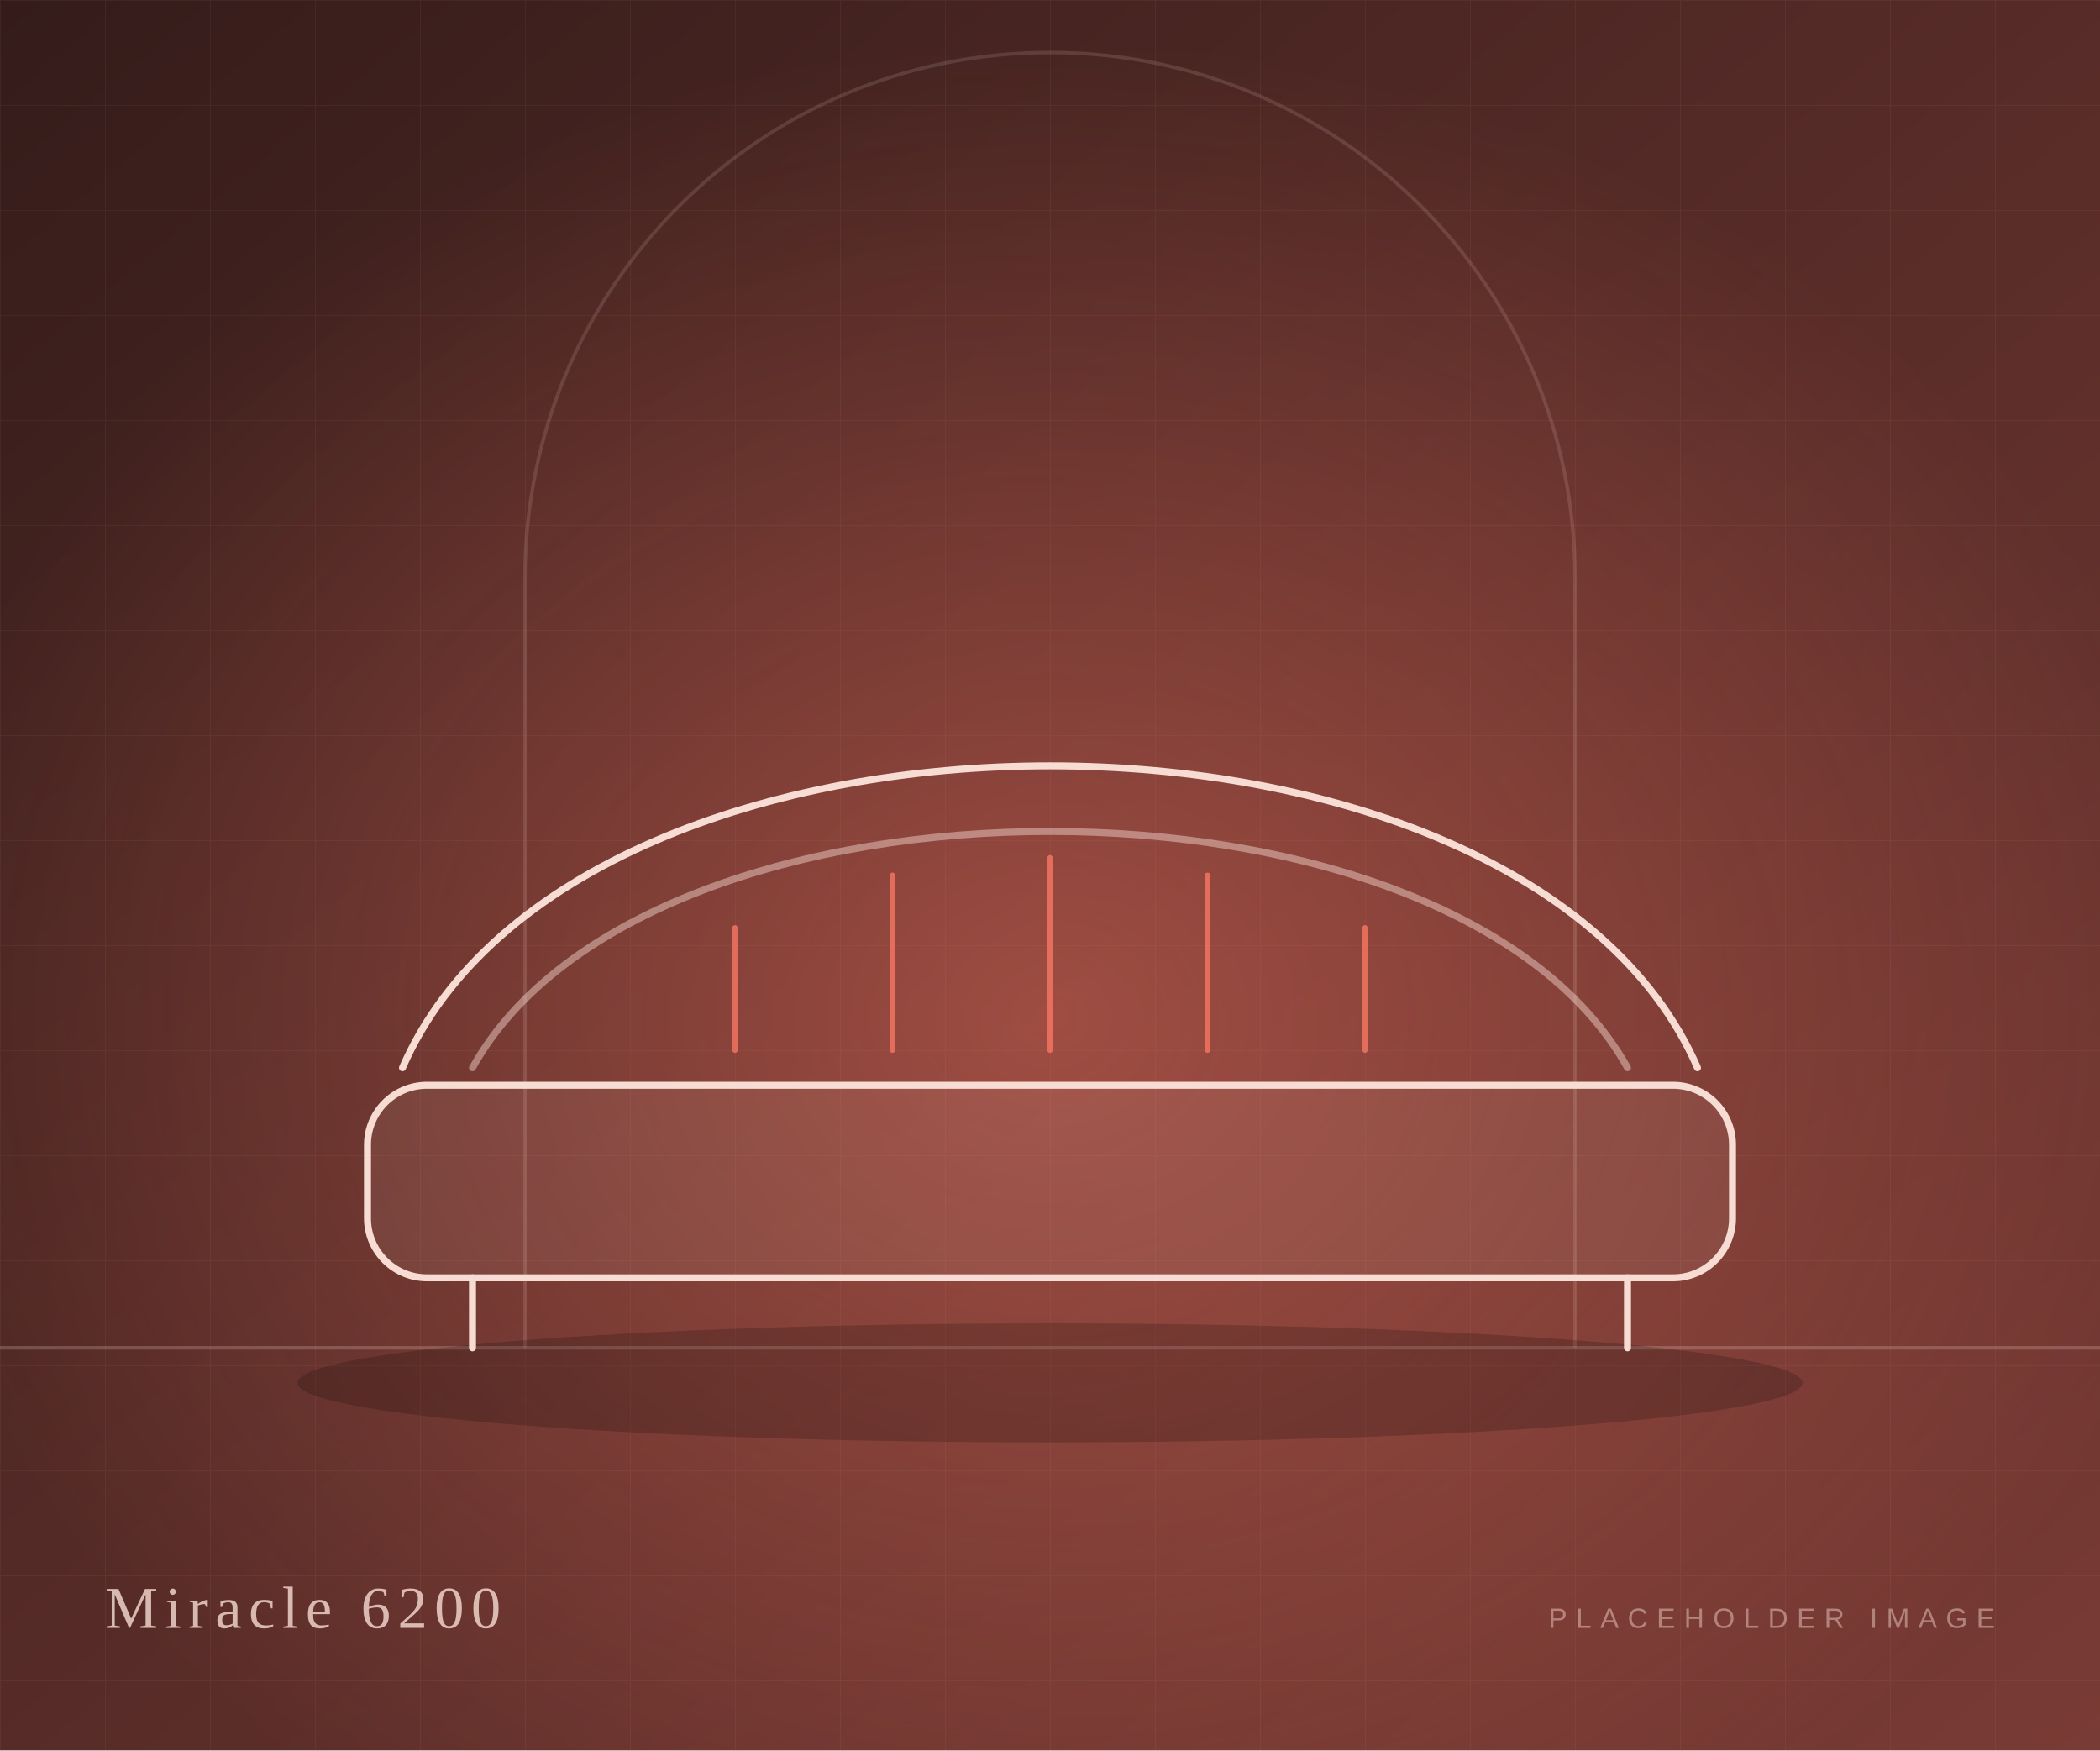
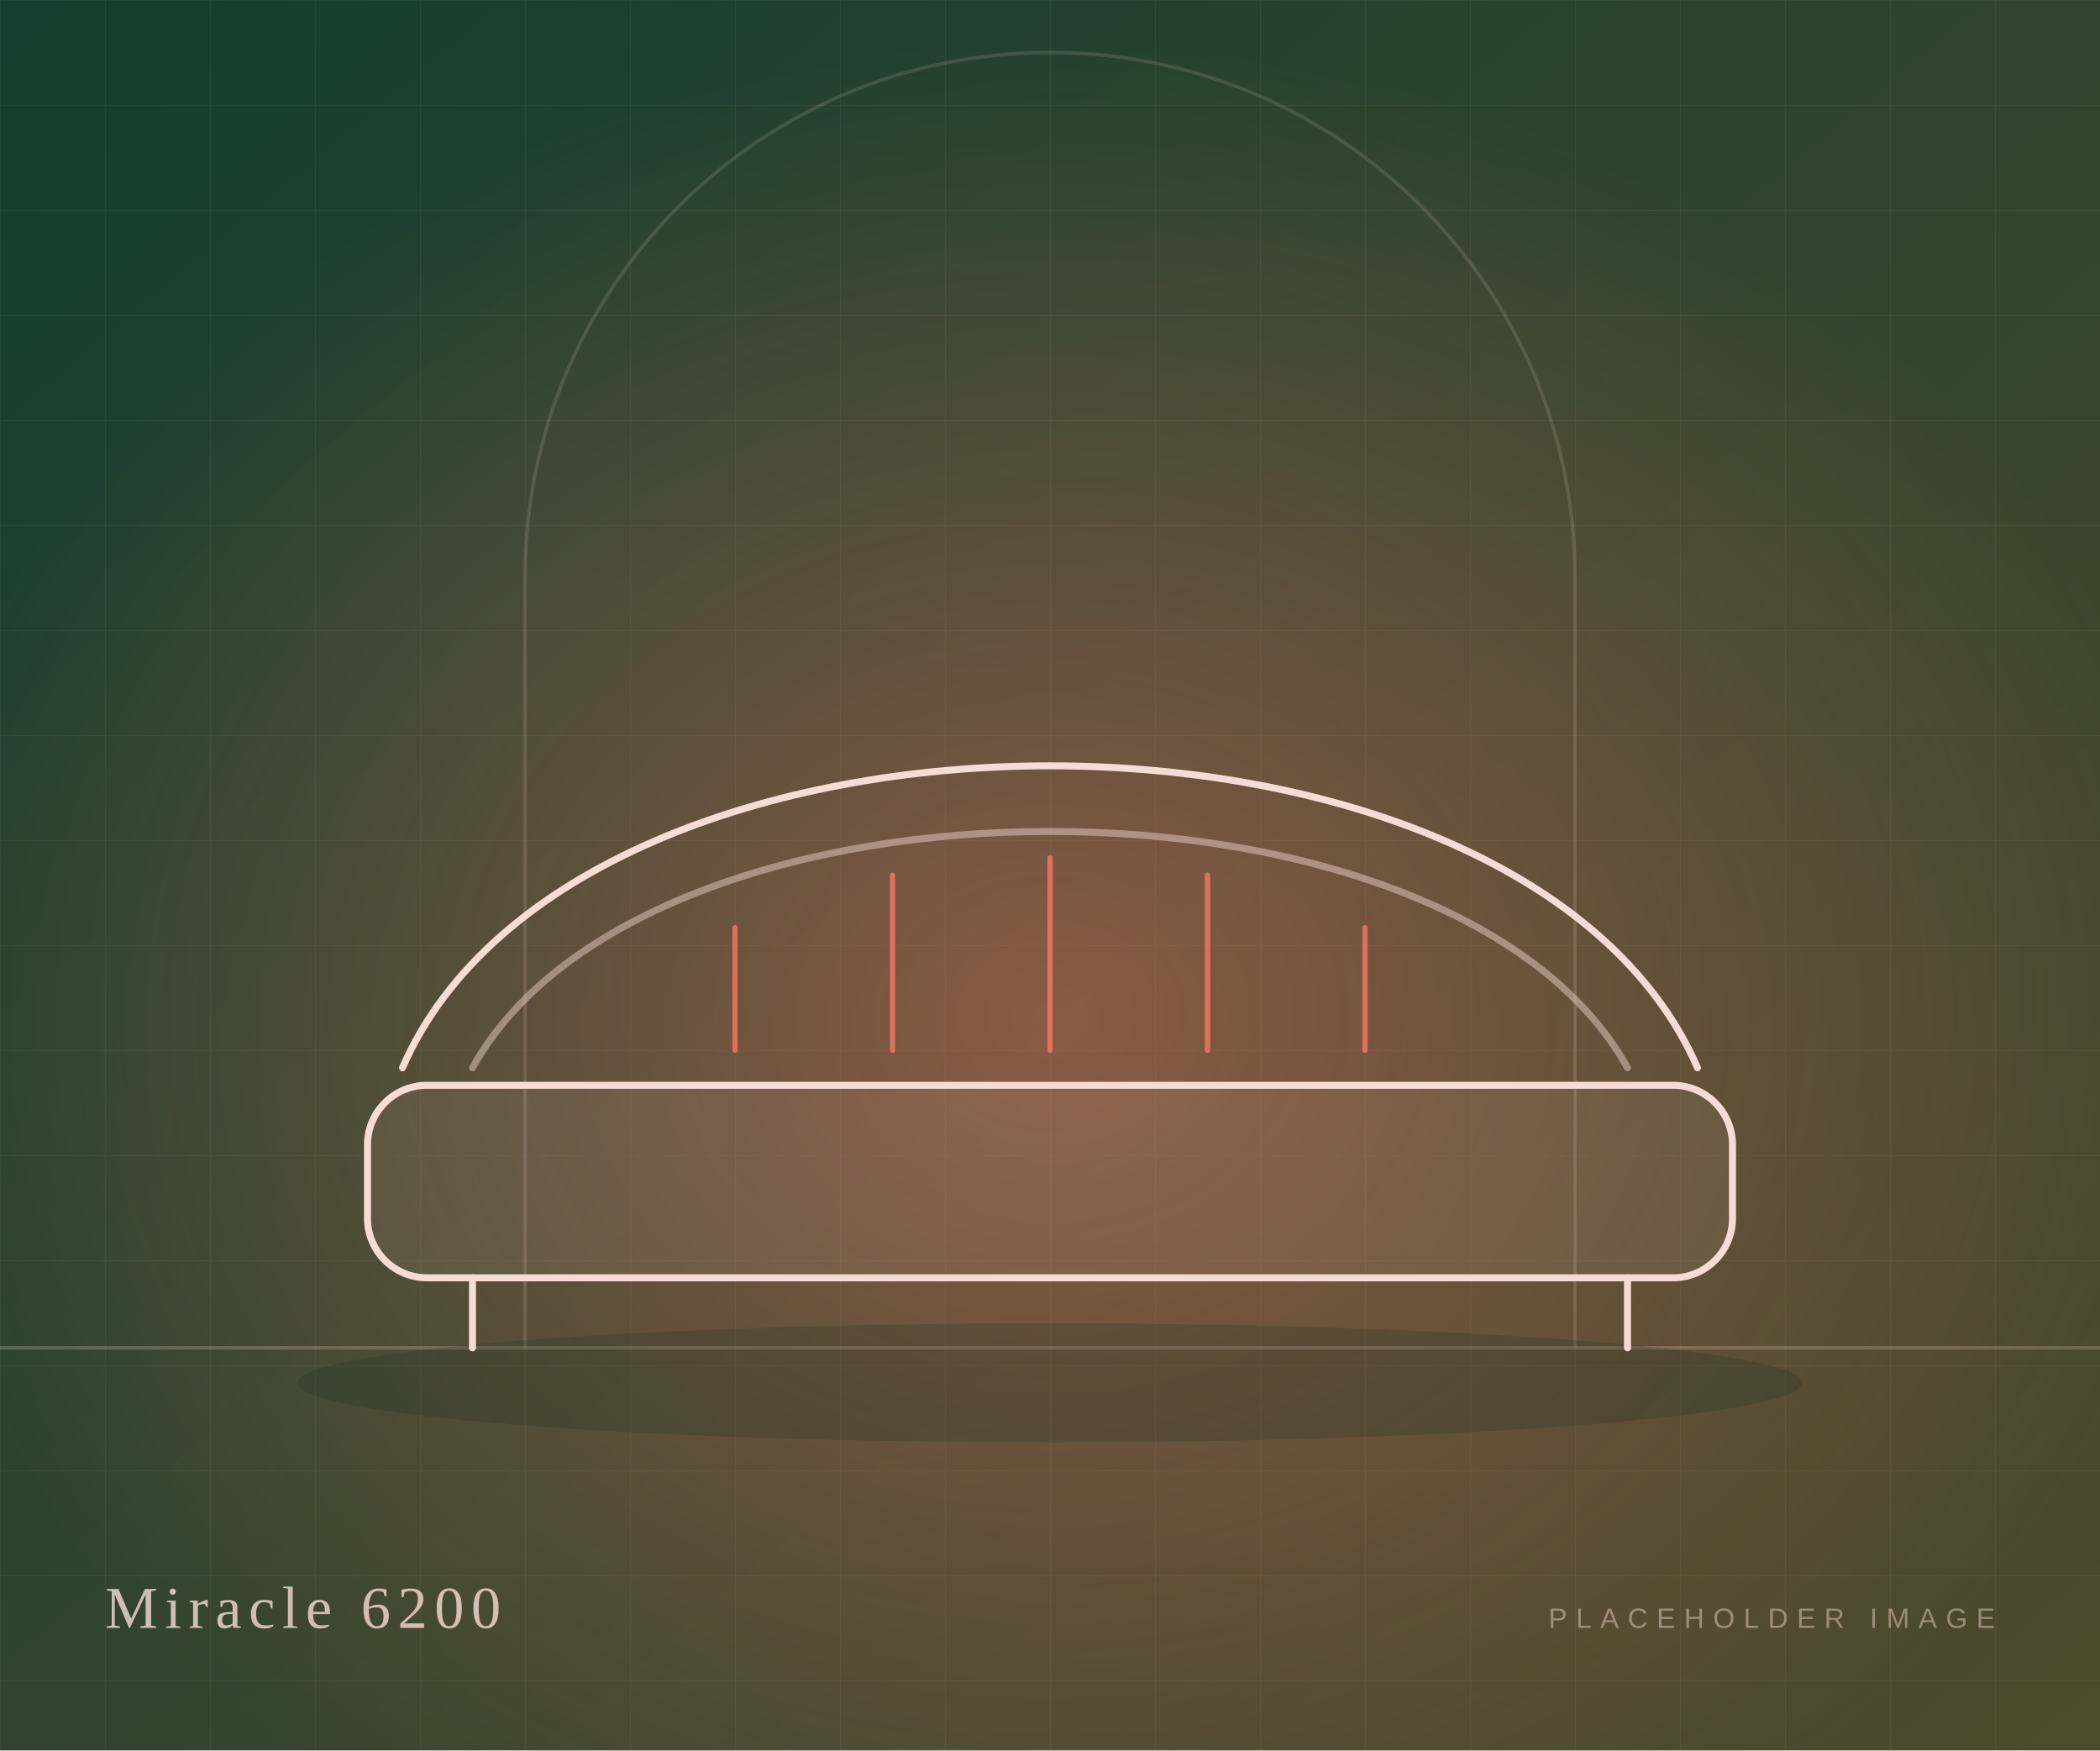
<svg xmlns="http://www.w3.org/2000/svg" viewBox="0 0 1200 1000" preserveAspectRatio="xMidYMid slice" role="img" aria-label="Miracle 6200 placeholder">
  <defs>
    <linearGradient id="bg" x1="0" y1="0" x2="1" y2="1">
-       <stop offset="0" stop-color="#341c1a" />
-       <stop offset="1" stop-color="#7a3b35" />
+       <stop offset="0" stop-color="#133E2F" />
+       <stop offset="1" stop-color="#4F4A2C" />
    </linearGradient>
    <radialGradient id="glow" cx="0.5" cy="0.58" r="0.55">
      <stop offset="0" stop-color="#ff7a66" stop-opacity="0.42" />
      <stop offset="1" stop-color="#ff7a66" stop-opacity="0" />
    </radialGradient>
    <pattern id="grid" width="60" height="60" patternUnits="userSpaceOnUse">
      <path d="M60 0H0V60" fill="none" stroke="#f6dcd3" stroke-opacity="0.05" />
    </pattern>
  </defs>
  <rect width="1200" height="1000" fill="url(#bg)" />
  <rect width="1200" height="1000" fill="url(#grid)" />
  <rect width="1200" height="1000" fill="url(#glow)" />
  <path d="M300 770V330a300 300 0 0 1 600 0v440" fill="none" stroke="#f6dcd3" stroke-opacity="0.14" stroke-width="2" />
  <path d="M0 770H1200" stroke="#f6dcd3" stroke-opacity="0.22" stroke-width="2" />
-   <ellipse cx="600" cy="790" rx="430" ry="34" fill="#000" fill-opacity="0.18" />
+   <ellipse cx="600" cy="790" rx="430" ry="34" fill="#0A2A1F" fill-opacity="0.18" />
  <g fill="none" stroke="#f6dcd3" stroke-width="4" stroke-linecap="round" stroke-linejoin="round">
    <rect x="210" y="620" width="780" height="110" rx="34" fill="#f6dcd3" fill-opacity="0.08" />
    <path d="M230 610C330 380 870 380 970 610" />
    <path d="M270 610C370 430 830 430 930 610" stroke-opacity="0.45" />
    <g stroke="#ff7a66" stroke-opacity="0.75" stroke-width="3">
      <path d="M420 530V600M510 500V600M600 490V600M690 500V600M780 530V600" />
    </g>
    <path d="M270 730V770M930 730V770" />
  </g>
  <text x="60" y="930" font-family="Georgia, 'Times New Roman', serif" font-size="34" fill="#f6dcd3" fill-opacity="0.8" letter-spacing="4">Miracle 6200</text>
  <text x="1140" y="930" text-anchor="end" font-family="Arial, Helvetica, sans-serif" font-size="16" fill="#f6dcd3" fill-opacity="0.45" letter-spacing="5">PLACEHOLDER IMAGE</text>
</svg>
